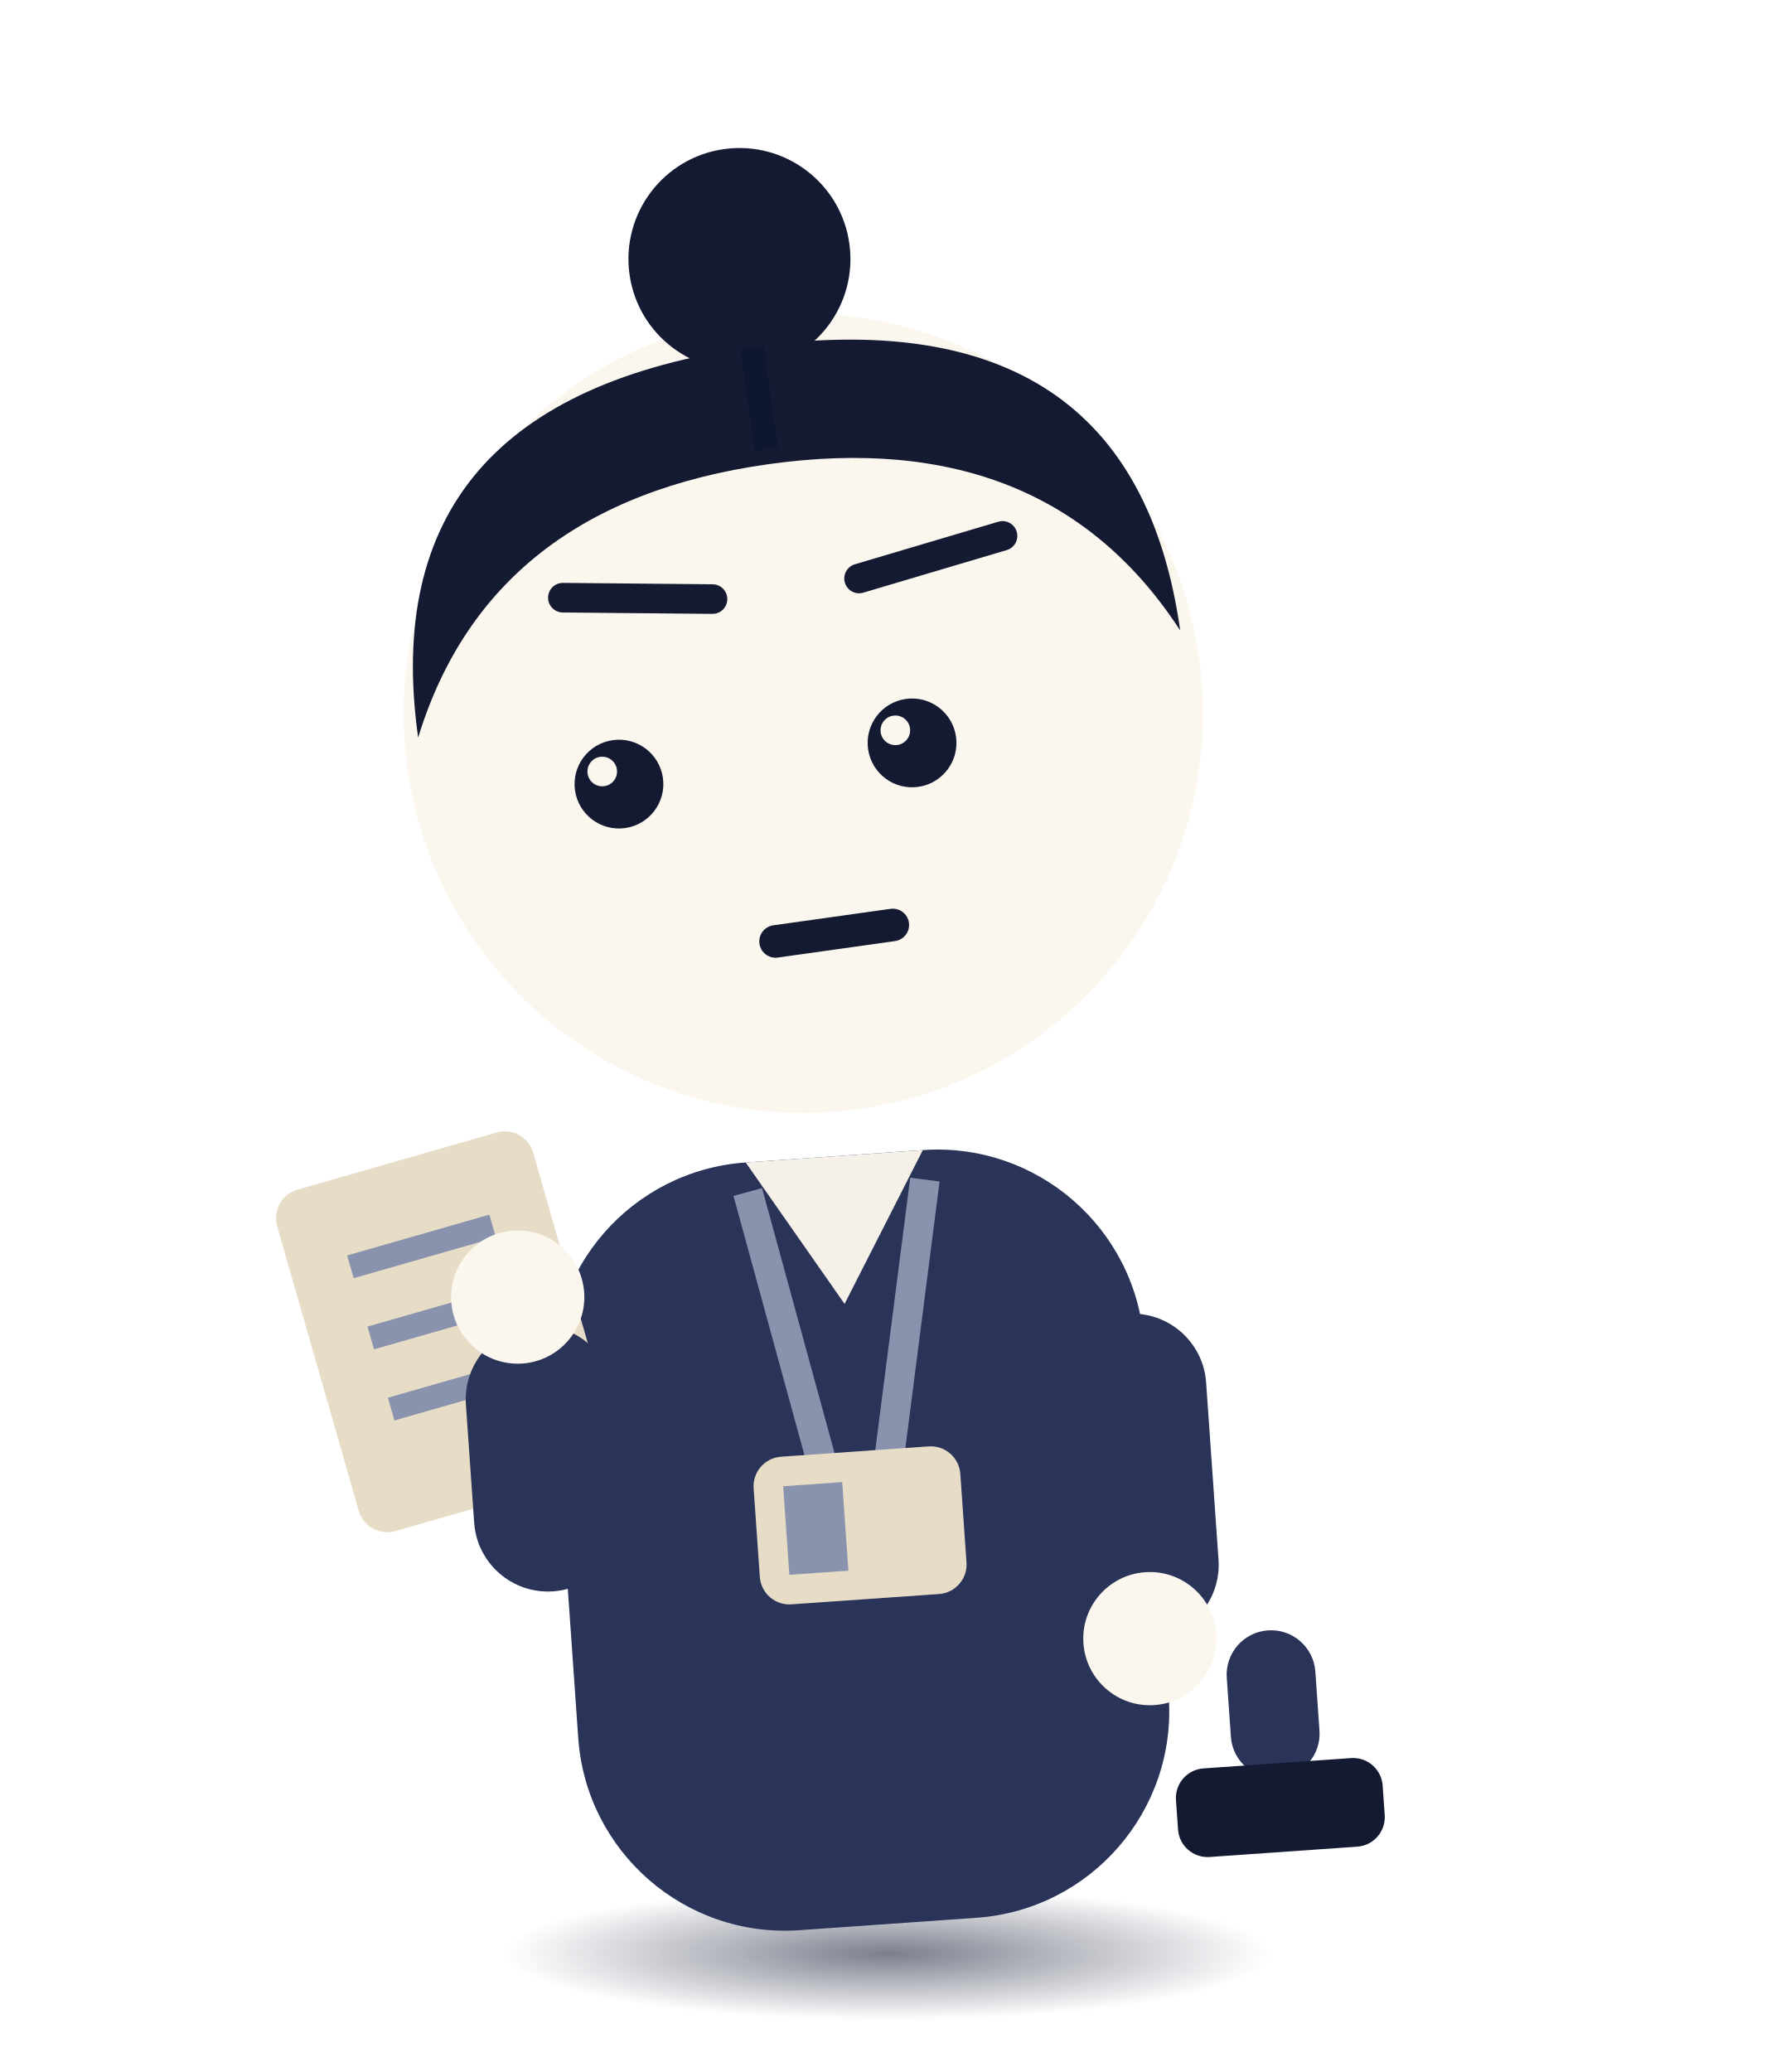
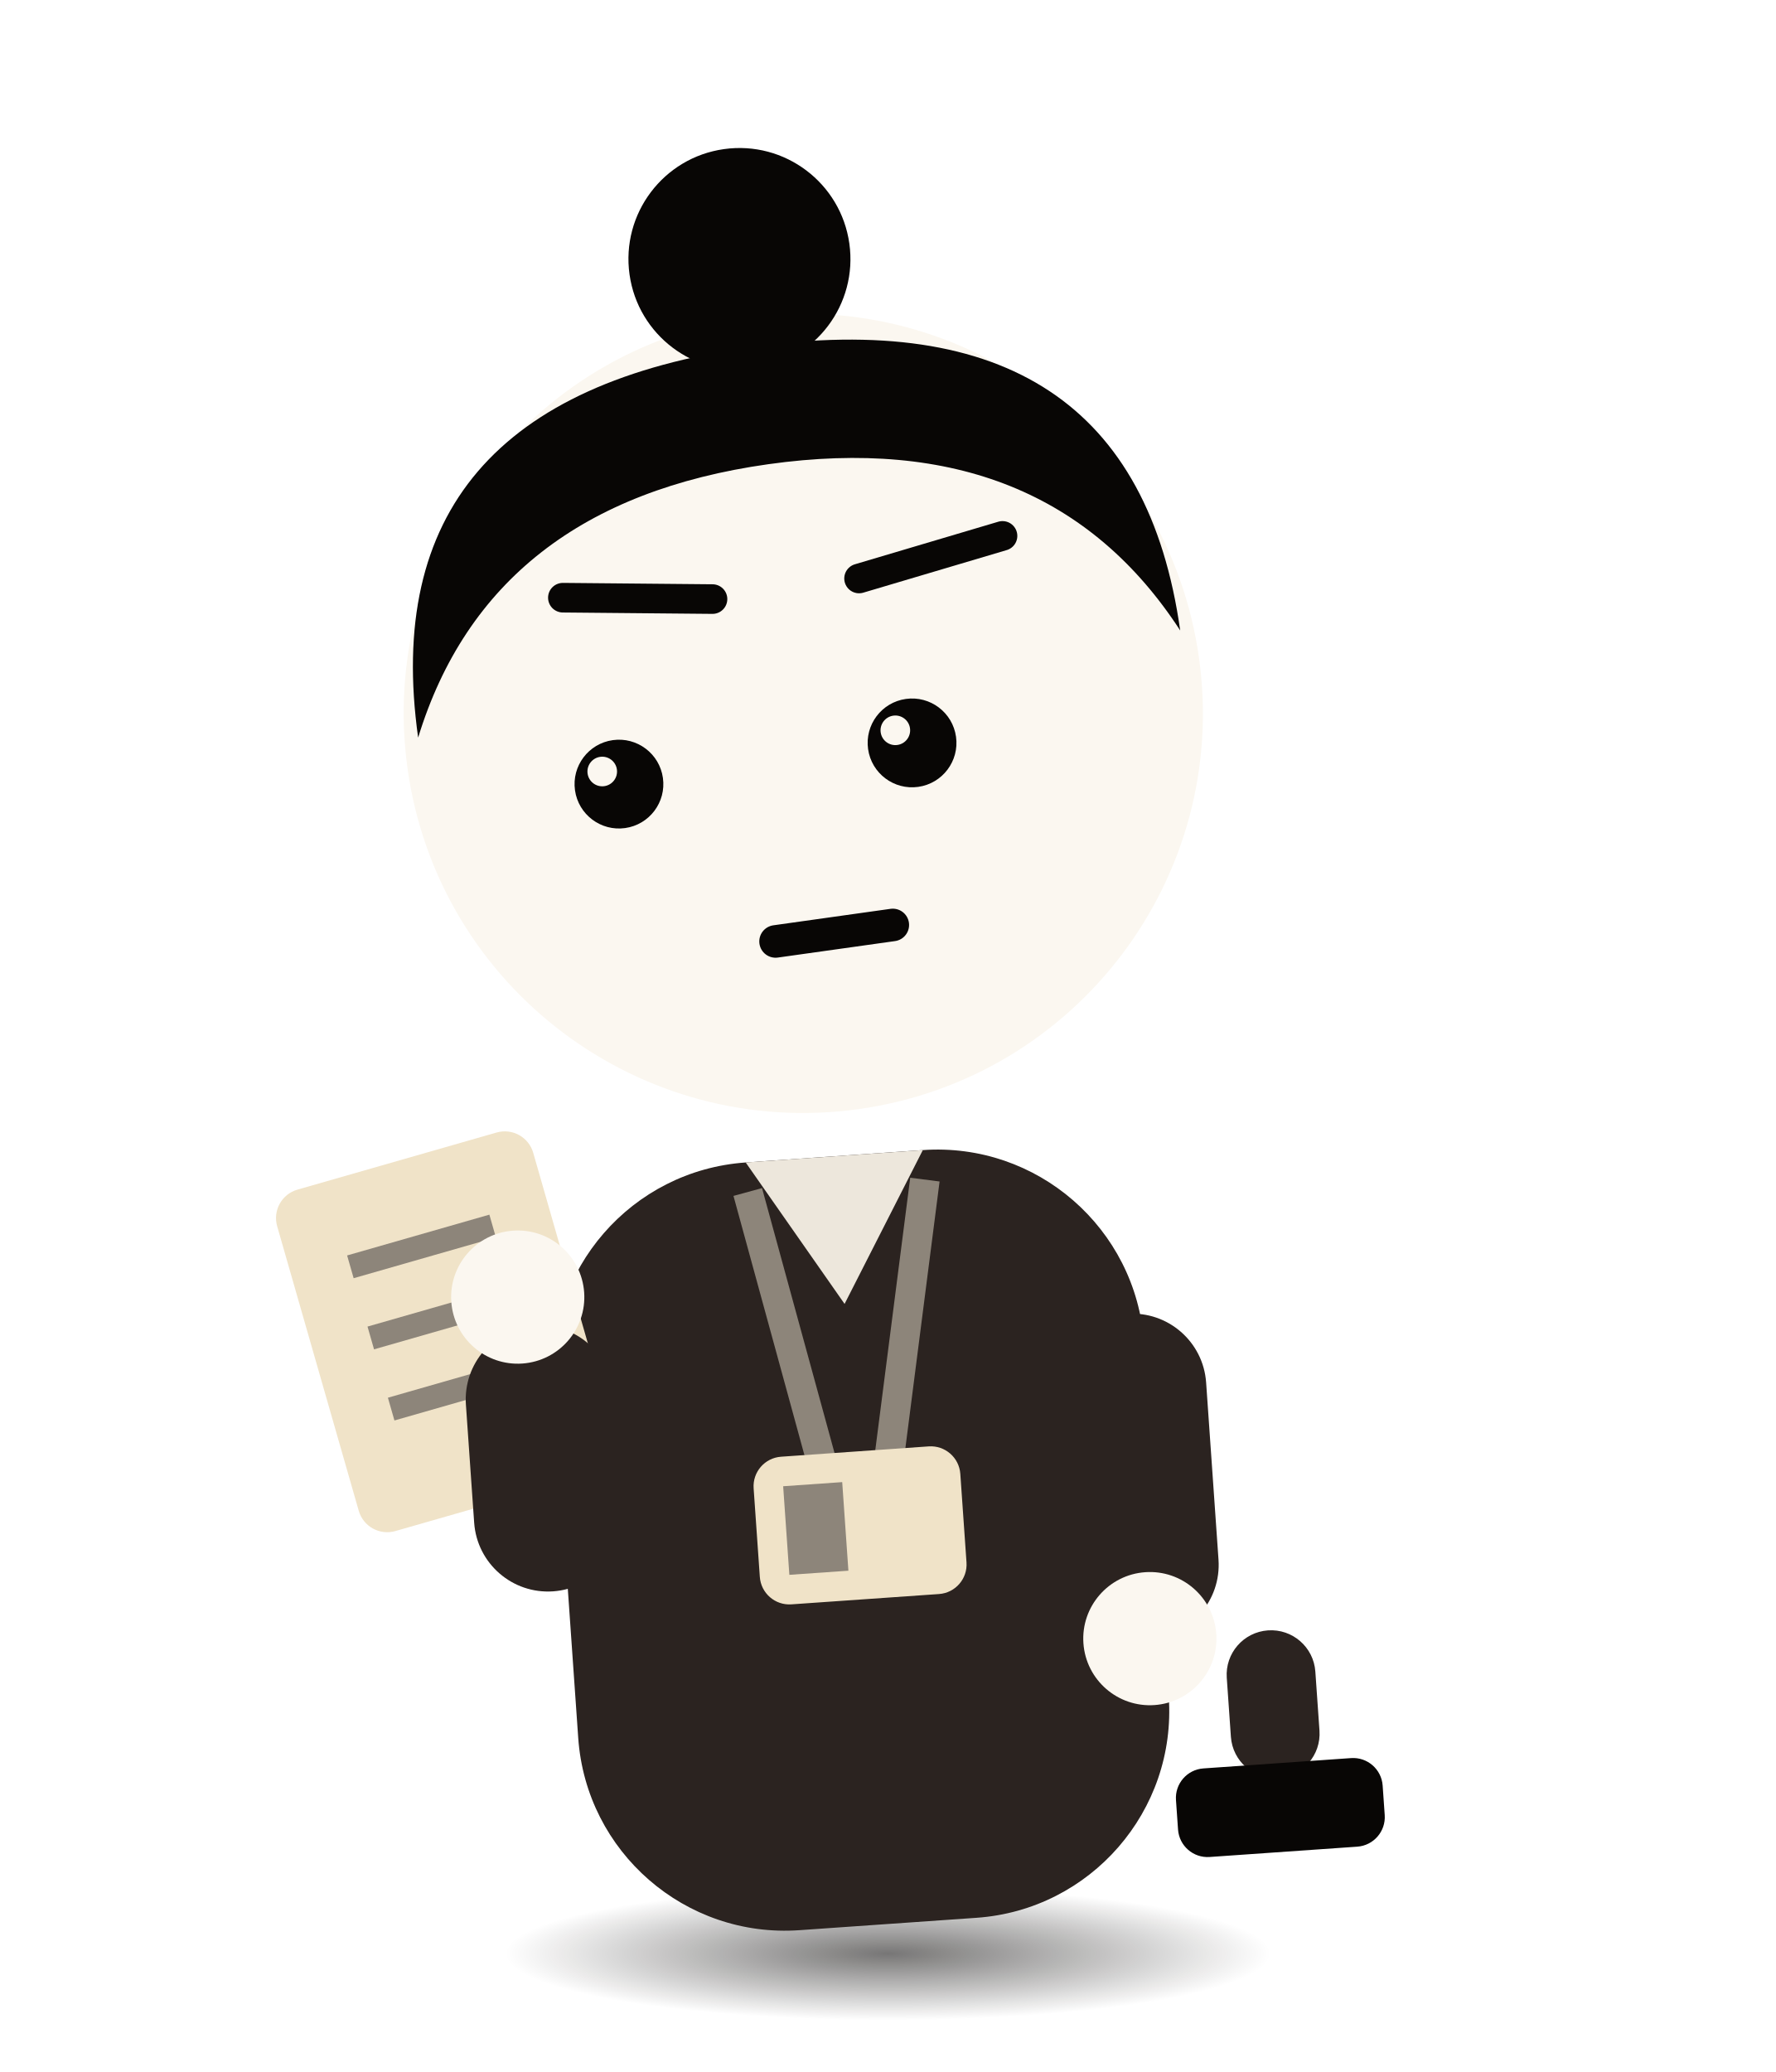
<svg xmlns="http://www.w3.org/2000/svg" viewBox="0 0 120 140">
  <defs>
    <radialGradient id="sh">
-       <stop offset="0%" stop-color="#0F1730" stop-opacity=".55" />
-       <stop offset="100%" stop-color="#0F1730" stop-opacity="0" />
+       <stop offset="0%" stop-color="#080605" stop-opacity=".55" />
+       <stop offset="100%" stop-color="#080605" stop-opacity="0" />
    </radialGradient>
  </defs>
  <ellipse cx="60" cy="132" rx="26" ry="4.5" fill="url(#sh)" />
  <g transform="rotate(-4 60 130)">
-     <rect x="40" y="78" width="40" height="52" rx="14" fill="#2A3358" />
-     <path d="M54 78 L60 88 L66 78 Z" fill="#F6F1E8" />
-     <path d="M54 80 L58 100 M66 80 L62 100" stroke="#8A93AD" stroke-width="2" />
-     <rect x="53" y="98" width="14" height="10" rx="2" fill="#E7DDC7" />
-     <rect x="55" y="100" width="4" height="6" fill="#8A93AD" />
-     <rect x="24" y="76" width="18" height="24" rx="2" fill="#E7DDC7" transform="rotate(-12 33 88)" />
-     <path d="M28 82 H38 M28 87 H38 M28 92 H35" stroke="#8A93AD" stroke-width="1.6" transform="rotate(-12 33 88)" />
-     <rect x="34" y="88" width="10" height="18" rx="5" fill="#2A3358" />
-     <circle cx="38" cy="86" r="4.5" fill="#FBF7EE" />
-     <rect x="74" y="90" width="10" height="22" rx="5" fill="#2A3358" />
-     <circle cx="79" cy="112" r="4.5" fill="#FBF7EE" />
-     <rect x="84" y="112" width="6" height="10" rx="3" fill="#2A3358" />
-     <rect x="80" y="121" width="14" height="6" rx="2" fill="#131A32" />
+     <rect x="40" y="78" width="40" height="52" rx="14" fill="#2B2320" />
+     <path d="M54 78 L60 88 L66 78 Z" fill="#EDE7DC" />
+     <path d="M54 80 L58 100 M66 80 L62 100" stroke="#8D857A" stroke-width="2" />
+     <rect x="53" y="98" width="14" height="10" rx="2" fill="#F0E3C8" />
+     <rect x="55" y="100" width="4" height="6" fill="#8D857A" />
+     <rect x="24" y="76" width="18" height="24" rx="2" fill="#F0E3C8" transform="rotate(-12 33 88)" />
+     <path d="M28 82 H38 M28 87 H38 M28 92 H35" stroke="#8D857A" stroke-width="1.6" transform="rotate(-12 33 88)" />
+     <rect x="34" y="88" width="10" height="18" rx="5" fill="#2B2320" />
+     <circle cx="38" cy="86" r="4.5" fill="#FBF7F0" />
+     <rect x="74" y="90" width="10" height="22" rx="5" fill="#2B2320" />
+     <circle cx="79" cy="112" r="4.5" fill="#FBF7F0" />
+     <rect x="84" y="112" width="6" height="10" rx="3" fill="#2B2320" />
+     <rect x="80" y="121" width="14" height="6" rx="2" fill="#080605" />
    <g transform="rotate(-4 60 48)">
-       <circle cx="60" cy="48" r="27" fill="#FBF7EE" />
-       <circle cx="60" cy="17" r="7.5" fill="#131A32" />
-       <path d="M34 46 Q34 23 60 23 Q86 23 86 46 Q79 31 60 31 Q41 31 34 46 Z" fill="#131A32" />
-       <path d="M60 23 L60 30" stroke="#0F1730" stroke-width="1.6" />
-       <path d="M45 38 L55 39.5" stroke="#131A32" stroke-width="2" stroke-linecap="round" />
-       <path d="M65 39.5 L75 38" stroke="#131A32" stroke-width="2" stroke-linecap="round" />
-       <circle cx="47" cy="51" r="3" fill="#131A32" />
-       <circle cx="67" cy="51" r="3" fill="#131A32" />
-       <circle cx="46" cy="50" r="1" fill="#FBF7EE" />
-       <circle cx="66" cy="50" r="1" fill="#FBF7EE" />
-       <path d="M56 63 H64" stroke="#131A32" stroke-width="2.2" stroke-linecap="round" />
+       <circle cx="60" cy="48" r="27" fill="#FBF7F0" />
+       <circle cx="60" cy="17" r="7.5" fill="#080605" />
+       <path d="M34 46 Q34 23 60 23 Q86 23 86 46 Q79 31 60 31 Q41 31 34 46 Z" fill="#080605" />
+       <path d="M60 23 L60 30" stroke="#080605" stroke-width="1.6" />
+       <path d="M45 38 L55 39.5" stroke="#080605" stroke-width="2" stroke-linecap="round" />
+       <path d="M65 39.5 L75 38" stroke="#080605" stroke-width="2" stroke-linecap="round" />
+       <circle cx="47" cy="51" r="3" fill="#080605" />
+       <circle cx="67" cy="51" r="3" fill="#080605" />
+       <circle cx="46" cy="50" r="1" fill="#FBF7F0" />
+       <circle cx="66" cy="50" r="1" fill="#FBF7F0" />
+       <path d="M56 63 H64" stroke="#080605" stroke-width="2.2" stroke-linecap="round" />
    </g>
  </g>
</svg>
